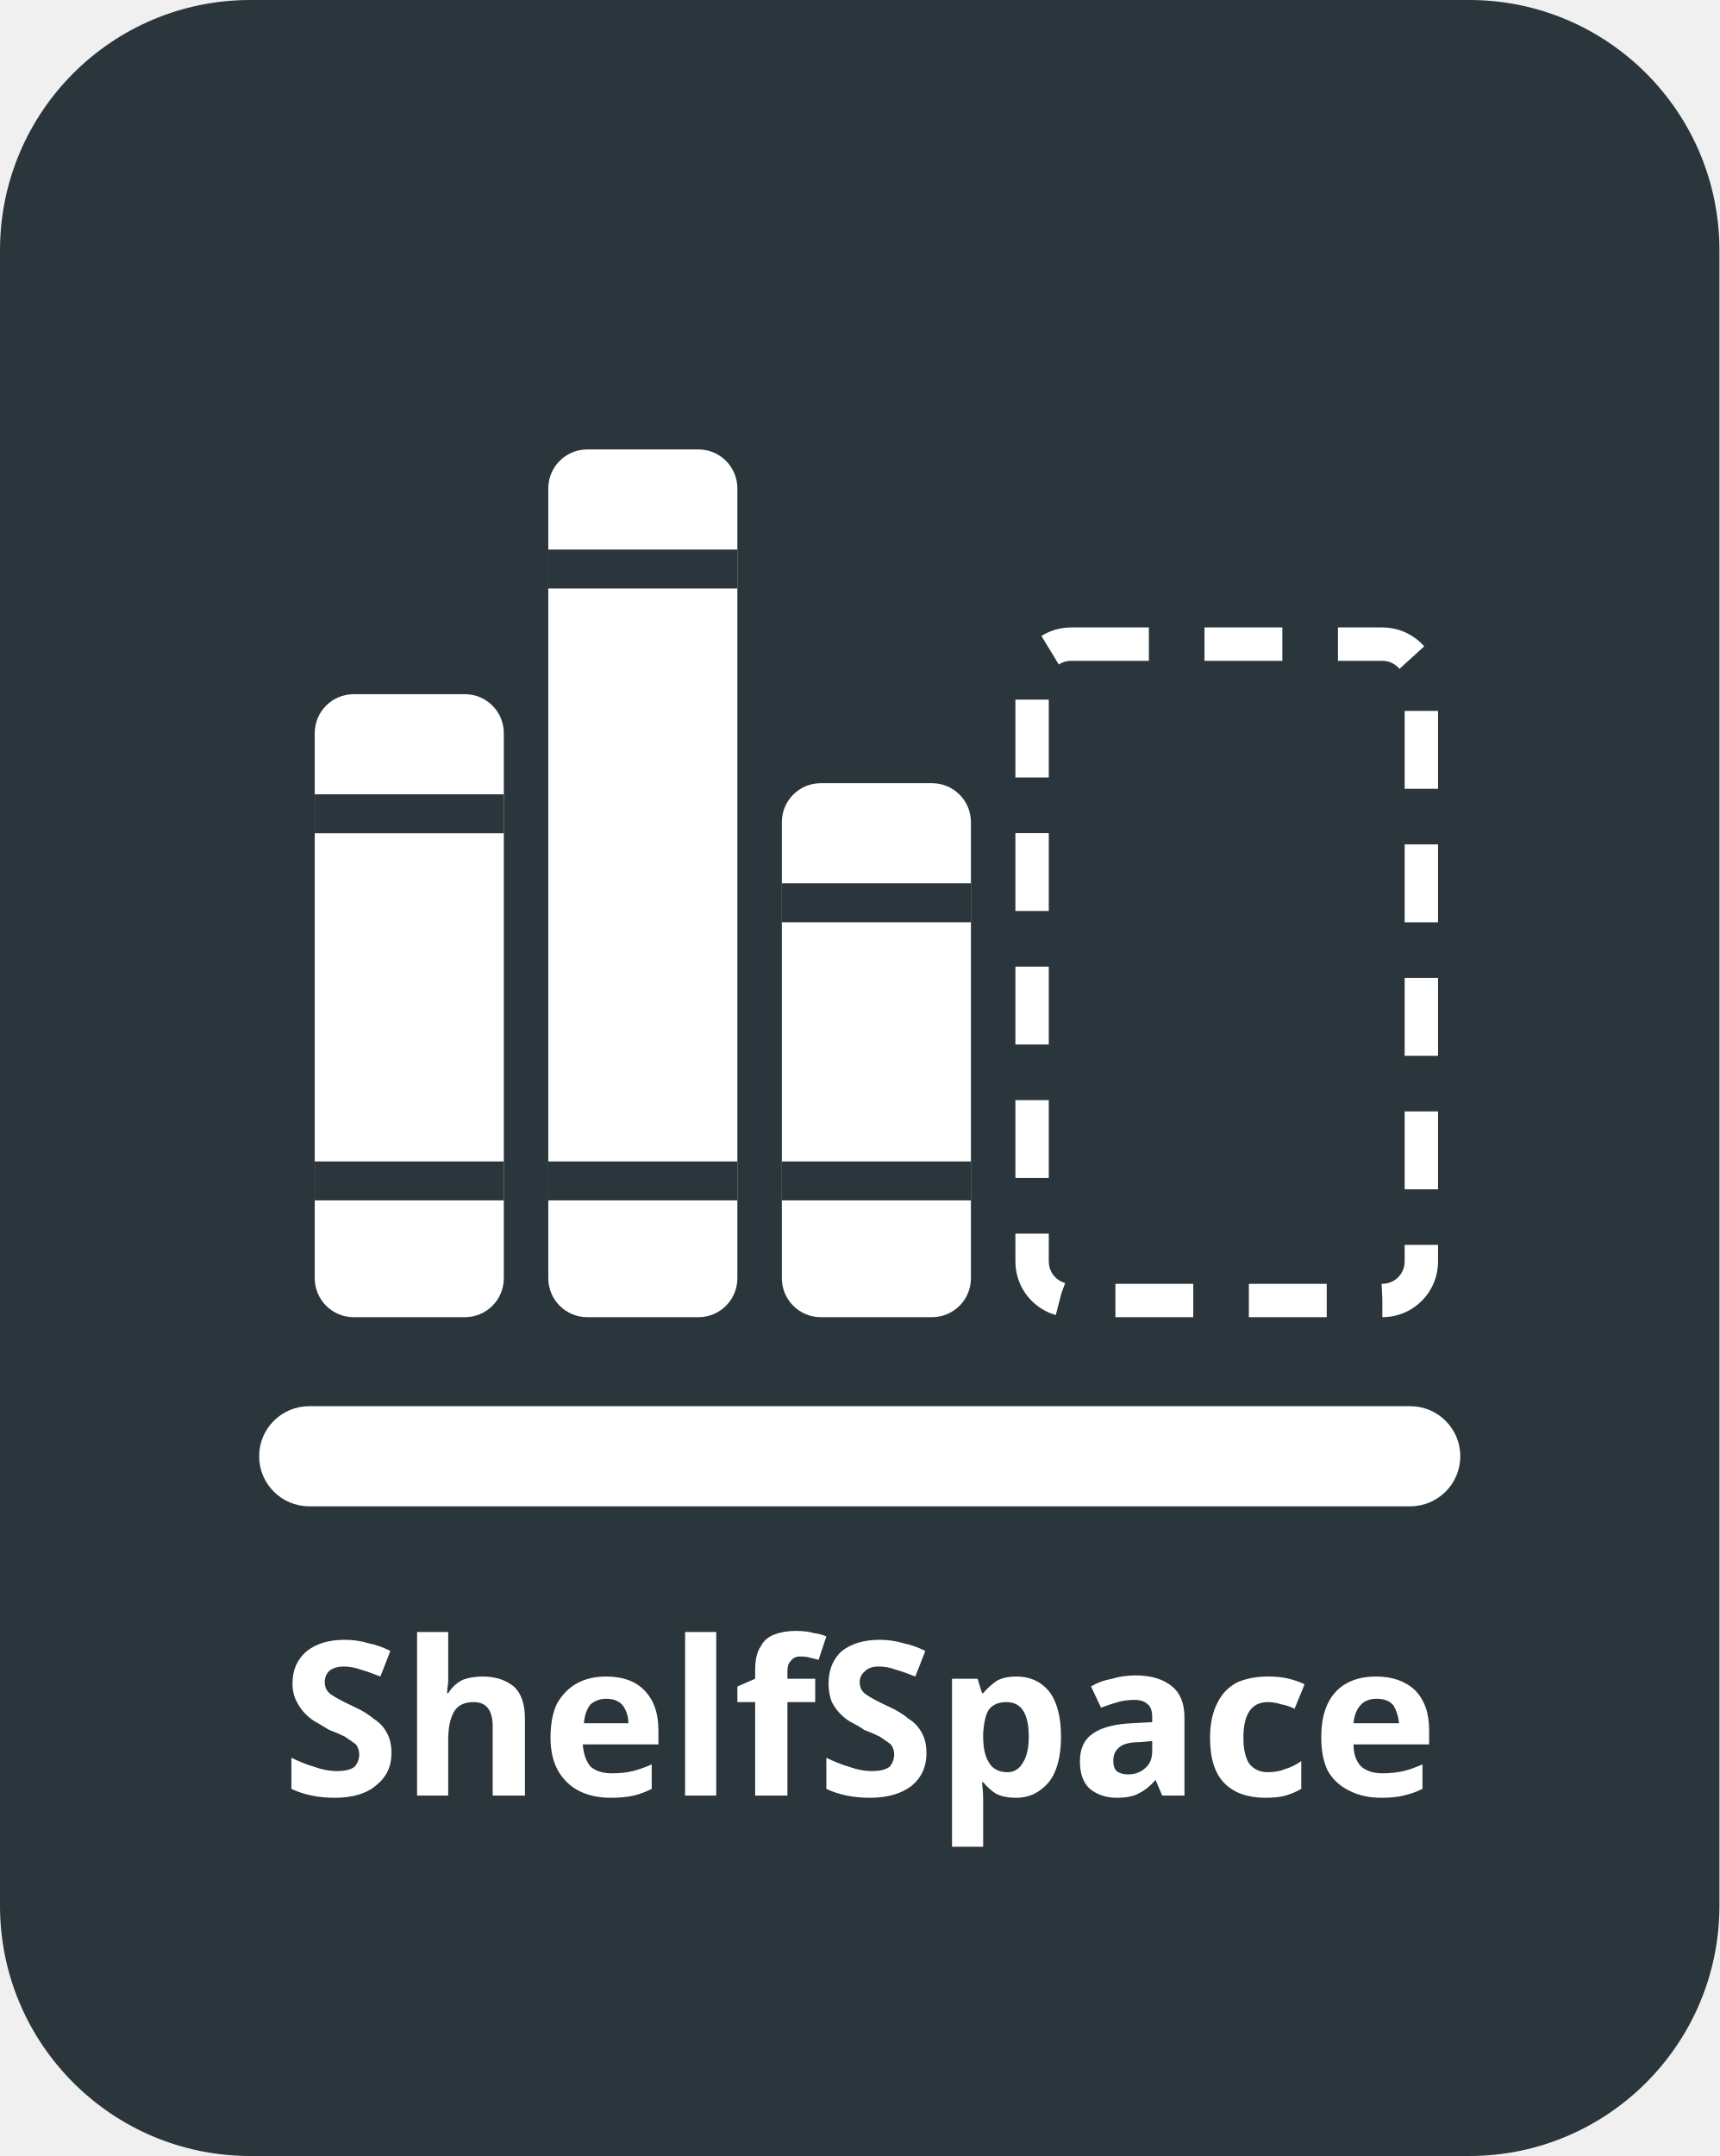
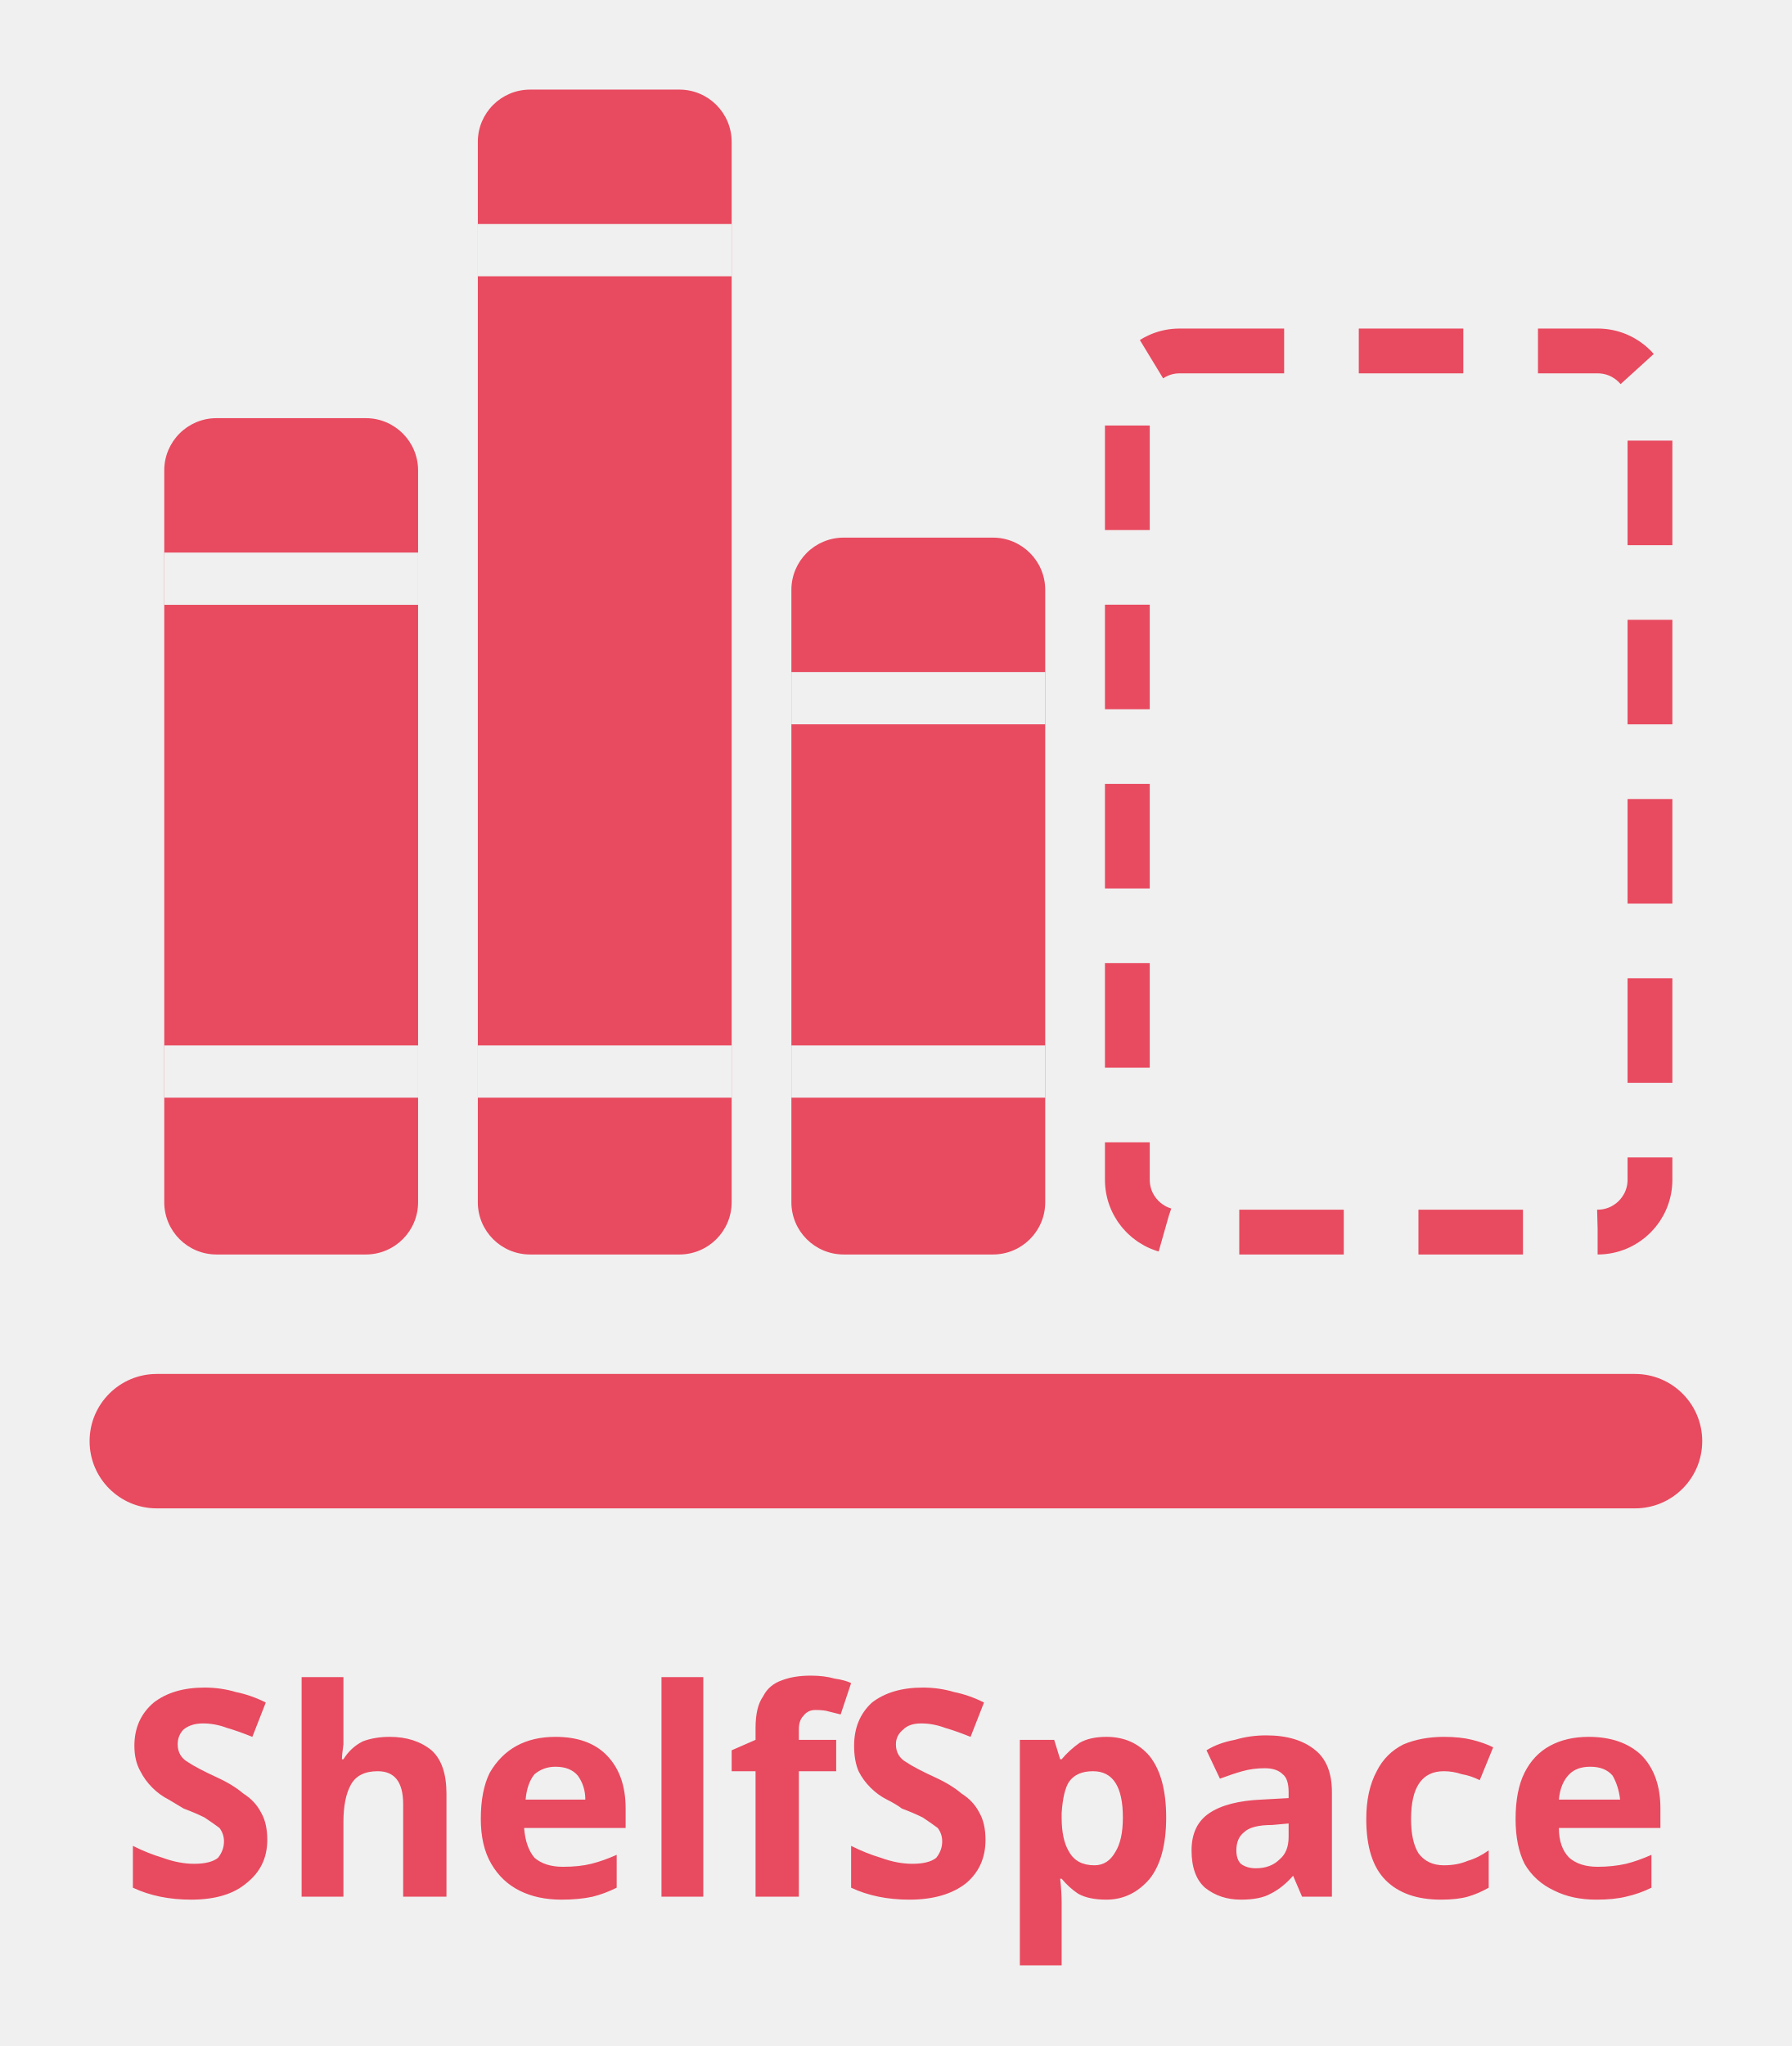
- <svg xmlns="http://www.w3.org/2000/svg" width="154.6" height="193.8" viewBox="18.3 0.6 154.6 193.8">
-   <rect x="18.3" y="0.6" width="154.6" height="193.8" rx="22.5" ry="22.5" fill="#2a363b" />
-   <g transform="translate(0 -13)">
-     <rect x="41.6" y="140.0" width="108.0" height="9.0" rx="4.5" fill="#ffffff" />
-     <rect x="46.6" y="76.0" width="17.0" height="56.0" rx="3.5" fill="#ffffff" />
-     <rect x="46.6" y="85.0" width="17.0" height="3.5" rx="0.0" fill="#2a363b" />
-     <rect x="46.6" y="118.0" width="17.0" height="3.5" rx="0.0" fill="#2a363b" />
-     <rect x="67.6" y="54.0" width="17.0" height="78.0" rx="3.5" fill="#ffffff" />
-     <rect x="67.6" y="63.0" width="17.0" height="3.5" rx="0.0" fill="#2a363b" />
-     <rect x="67.6" y="118.0" width="17.0" height="3.5" rx="0.0" fill="#2a363b" />
-     <rect x="88.6" y="84.0" width="17.0" height="48.0" rx="3.5" fill="#ffffff" />
-     <rect x="88.6" y="93.0" width="17.0" height="3.5" rx="0.0" fill="#2a363b" />
-     <rect x="88.6" y="118.0" width="17.0" height="3.5" rx="0.0" fill="#2a363b" />
-     <rect x="111.1" y="71.5" width="35" height="59" rx="3.5" fill="none" stroke="#ffffff" stroke-width="3" stroke-dasharray="7 5" />
+ <svg xmlns="http://www.w3.org/2000/svg" width="120" height="137" viewBox="35.6 48 120 137">
+   <defs>
+     <mask id="spines" maskUnits="userSpaceOnUse" x="0" y="0" width="195" height="195">
+       <rect width="195" height="195" fill="#ffffff" />
+       <rect x="46.6" y="85.0" width="17.0" height="3.5" rx="0.0" fill="#000000" />
+       <rect x="46.6" y="118.0" width="17.0" height="3.5" rx="0.0" fill="#000000" />
+       <rect x="67.6" y="63.0" width="17.0" height="3.5" rx="0.0" fill="#000000" />
+       <rect x="67.6" y="118.0" width="17.0" height="3.5" rx="0.0" fill="#000000" />
+       <rect x="88.6" y="93.0" width="17.0" height="3.5" rx="0.0" fill="#000000" />
+       <rect x="88.6" y="118.0" width="17.0" height="3.5" rx="0.0" fill="#000000" />
+     </mask>
+   </defs>
+   <g mask="url(#spines)">
+     <rect x="41.6" y="140.0" width="108.0" height="9.0" rx="4.5" fill="#e84a5f" />
+     <rect x="46.6" y="76.0" width="17.0" height="56.0" rx="3.5" fill="#e84a5f" />
+     <rect x="67.6" y="54.0" width="17.0" height="78.0" rx="3.5" fill="#e84a5f" />
+     <rect x="88.6" y="84.0" width="17.0" height="48.0" rx="3.5" fill="#e84a5f" />
  </g>
-   <path d="M53.5 158.2Q53.5 160 52.1 161.1Q50.8 162.2 48.4 162.2Q46.2 162.2 44.5 161.4L44.5 158.6Q45.5 159.1 46.5 159.4Q47.6 159.8 48.6 159.8Q49.7 159.8 50.2 159.4Q50.6 158.9 50.6 158.3Q50.6 157.8 50.3 157.4Q49.9 157.1 49.3 156.7Q48.7 156.4 47.9 156.1Q47.4 155.8 46.9 155.5Q46.3 155.2 45.8 154.7Q45.3 154.2 45 153.6Q44.6 152.9 44.6 151.9Q44.6 150.1 45.9 149Q47.2 148 49.3 148Q50.4 148 51.4 148.3Q52.4 148.5 53.4 149L52.5 151.3Q51.5 150.9 50.8 150.7Q50 150.4 49.2 150.4Q48.4 150.4 47.9 150.8Q47.5 151.2 47.5 151.8Q47.5 152.6 48.2 153Q48.8 153.4 50.1 154Q51.2 154.5 51.9 155.1Q52.7 155.6 53.1 156.4Q53.5 157.1 53.5 158.2ZM58.6 150.3Q58.6 151.1 58.6 151.8Q58.5 152.5 58.5 152.8L58.6 152.8Q59.1 152 59.9 151.6Q60.7 151.3 61.7 151.3Q63.4 151.3 64.5 152.2Q65.5 153.1 65.5 155.1L65.5 162L62.6 162L62.6 155.8Q62.6 153.6 60.9 153.6Q59.6 153.6 59.1 154.5Q58.6 155.4 58.6 157L58.6 162L55.8 162L55.8 147.3L58.6 147.3L58.6 150.3ZM72.8 151.3Q75 151.3 76.2 152.5Q77.5 153.8 77.5 156.1L77.5 157.4L70.7 157.4Q70.8 158.7 71.4 159.4Q72.1 160 73.3 160Q74.4 160 75.2 159.8Q76 159.6 76.9 159.2L76.9 161.4Q76.1 161.8 75.3 162Q74.4 162.2 73.2 162.2Q71.6 162.2 70.4 161.6Q69.2 161 68.5 159.8Q67.8 158.6 67.8 156.8Q67.8 154.9 68.4 153.7Q69.1 152.5 70.2 151.9Q71.3 151.3 72.8 151.3ZM72.8 153.3Q72 153.3 71.4 153.8Q70.9 154.4 70.8 155.5L74.8 155.5Q74.8 154.6 74.3 153.9Q73.8 153.3 72.8 153.3ZM82.7 162L79.9 162L79.9 147.3L82.7 147.3L82.7 162ZM91.6 153.6L89.1 153.6L89.1 162L86.2 162L86.2 153.6L84.6 153.6L84.6 152.2L86.2 151.5L86.2 150.7Q86.2 149.3 86.7 148.6Q87.1 147.8 88 147.5Q88.8 147.2 89.9 147.2Q90.8 147.2 91.5 147.4Q92.2 147.5 92.6 147.7L91.9 149.8Q91.5 149.7 91.1 149.6Q90.8 149.5 90.2 149.5Q89.7 149.5 89.4 149.9Q89.1 150.2 89.1 150.8L89.1 151.5L91.6 151.5L91.6 153.6ZM101.6 158.2Q101.6 160 100.3 161.1Q98.9 162.2 96.5 162.2Q94.3 162.2 92.6 161.4L92.6 158.6Q93.6 159.1 94.6 159.4Q95.7 159.8 96.7 159.8Q97.8 159.8 98.3 159.4Q98.7 158.9 98.7 158.3Q98.7 157.8 98.4 157.4Q98 157.1 97.4 156.7Q96.8 156.4 96 156.1Q95.6 155.8 95 155.5Q94.4 155.2 93.9 154.7Q93.4 154.2 93.1 153.6Q92.8 152.9 92.8 151.9Q92.8 150.1 94 149Q95.3 148 97.4 148Q98.5 148 99.5 148.3Q100.5 148.5 101.5 149L100.6 151.3Q99.6 150.9 98.9 150.7Q98.1 150.4 97.3 150.4Q96.5 150.4 96.1 150.8Q95.6 151.2 95.6 151.8Q95.6 152.6 96.3 153Q96.9 153.4 98.2 154Q99.3 154.5 100 155.1Q100.8 155.6 101.2 156.4Q101.6 157.1 101.6 158.2ZM109.7 151.3Q111.5 151.3 112.6 152.6Q113.7 154 113.7 156.7Q113.7 159.4 112.6 160.8Q111.4 162.2 109.7 162.2Q108.5 162.2 107.8 161.8Q107.2 161.4 106.7 160.8L106.6 160.8Q106.7 161.7 106.7 162.4L106.7 166.6L103.9 166.6L103.9 151.5L106.2 151.5L106.6 152.8L106.7 152.8Q107.2 152.2 107.9 151.7Q108.6 151.3 109.7 151.3ZM108.8 153.6Q107.7 153.6 107.2 154.3Q106.8 154.9 106.7 156.4L106.7 156.7Q106.7 158.2 107.2 159Q107.7 159.9 108.9 159.9Q109.8 159.9 110.3 159Q110.8 158.2 110.8 156.7Q110.8 153.6 108.8 153.6ZM120.4 151.2Q122.5 151.2 123.7 152.2Q124.8 153.1 124.8 155L124.8 162L122.8 162L122.2 160.6L122.2 160.6Q121.5 161.4 120.7 161.8Q120 162.2 118.7 162.2Q117.3 162.2 116.3 161.4Q115.4 160.6 115.4 158.9Q115.4 157.2 116.6 156.4Q117.8 155.6 120.1 155.5L121.9 155.4L121.9 155Q121.9 154.1 121.5 153.8Q121.1 153.4 120.3 153.4Q119.5 153.4 118.8 153.6Q118.1 153.8 117.3 154.1L116.4 152.2Q117.2 151.7 118.3 151.5Q119.3 151.2 120.4 151.2ZM120.8 157.2Q119.4 157.2 118.9 157.7Q118.4 158.1 118.4 158.9Q118.4 159.5 118.7 159.8Q119.1 160.1 119.7 160.1Q120.7 160.1 121.3 159.5Q121.9 159 121.9 158L121.9 157.1L120.8 157.2ZM132.1 162.2Q129.7 162.2 128.4 160.9Q127.1 159.6 127.1 156.8Q127.1 154.9 127.8 153.6Q128.4 152.4 129.6 151.8Q130.8 151.3 132.3 151.3Q133.4 151.3 134.2 151.5Q135 151.7 135.6 152L134.7 154.2Q134.1 153.9 133.5 153.8Q132.9 153.6 132.3 153.6Q130.1 153.6 130.1 156.8Q130.1 158.3 130.6 159.1Q131.2 159.9 132.3 159.9Q133.2 159.9 133.9 159.6Q134.6 159.4 135.3 158.9L135.3 161.4Q134.6 161.8 133.9 162Q133.2 162.2 132.1 162.2ZM142 151.3Q144.2 151.3 145.5 152.5Q146.8 153.8 146.8 156.1L146.8 157.4L140 157.4Q140 158.7 140.7 159.4Q141.4 160 142.6 160Q143.6 160 144.5 159.8Q145.3 159.6 146.2 159.2L146.2 161.4Q145.4 161.8 144.5 162Q143.7 162.2 142.5 162.2Q140.9 162.2 139.7 161.6Q138.4 161 137.7 159.8Q137.1 158.6 137.1 156.8Q137.1 154.9 137.7 153.7Q138.3 152.5 139.4 151.9Q140.5 151.3 142 151.3ZM142.1 153.3Q141.2 153.3 140.7 153.8Q140.1 154.4 140 155.5L144.1 155.5Q144 154.6 143.6 153.9Q143.1 153.3 142.1 153.3Z" fill="#ffffff" />
+   <rect x="111.1" y="71.5" width="35" height="59" rx="3.5" fill="none" stroke="#e84a5f" stroke-width="3" stroke-dasharray="7 5" />
+   <path transform="translate(0 13)" d="M53.5 158.2Q53.5 160 52.1 161.1Q50.8 162.2 48.4 162.2Q46.2 162.2 44.5 161.4L44.5 158.6Q45.5 159.1 46.5 159.4Q47.6 159.8 48.6 159.8Q49.7 159.8 50.2 159.4Q50.6 158.9 50.6 158.3Q50.6 157.8 50.3 157.4Q49.9 157.1 49.3 156.7Q48.7 156.4 47.9 156.1Q47.4 155.8 46.9 155.5Q46.3 155.2 45.8 154.7Q45.3 154.2 45 153.6Q44.6 152.9 44.6 151.9Q44.6 150.1 45.9 149Q47.2 148 49.3 148Q50.4 148 51.4 148.3Q52.4 148.5 53.4 149L52.5 151.3Q51.5 150.9 50.8 150.7Q50 150.4 49.2 150.4Q48.4 150.4 47.9 150.8Q47.5 151.2 47.5 151.8Q47.5 152.6 48.2 153Q48.8 153.4 50.1 154Q51.2 154.5 51.9 155.1Q52.7 155.6 53.1 156.4Q53.5 157.1 53.5 158.2ZM58.6 150.3Q58.6 151.1 58.6 151.8Q58.5 152.5 58.5 152.8L58.6 152.8Q59.1 152 59.9 151.6Q60.7 151.3 61.7 151.3Q63.4 151.3 64.5 152.2Q65.5 153.1 65.5 155.1L65.5 162L62.6 162L62.6 155.8Q62.6 153.6 60.9 153.6Q59.6 153.6 59.1 154.5Q58.6 155.4 58.6 157L58.6 162L55.8 162L55.8 147.3L58.6 147.3L58.6 150.3ZM72.8 151.3Q75 151.3 76.2 152.5Q77.5 153.8 77.5 156.1L77.5 157.4L70.7 157.4Q70.8 158.7 71.4 159.4Q72.1 160 73.3 160Q74.4 160 75.2 159.8Q76 159.6 76.9 159.2L76.9 161.4Q76.1 161.8 75.3 162Q74.4 162.2 73.2 162.2Q71.6 162.2 70.4 161.6Q69.2 161 68.5 159.8Q67.8 158.6 67.8 156.8Q67.8 154.9 68.4 153.7Q69.1 152.5 70.2 151.9Q71.3 151.3 72.8 151.3ZM72.8 153.3Q72 153.3 71.4 153.8Q70.9 154.4 70.8 155.5L74.8 155.5Q74.8 154.6 74.3 153.9Q73.8 153.3 72.8 153.3ZM82.7 162L79.9 162L79.9 147.3L82.7 147.3L82.7 162ZM91.6 153.6L89.1 153.6L89.1 162L86.2 162L86.2 153.6L84.6 153.6L84.6 152.2L86.2 151.5L86.2 150.7Q86.2 149.3 86.7 148.6Q87.1 147.8 88 147.5Q88.8 147.2 89.9 147.2Q90.8 147.2 91.5 147.4Q92.2 147.5 92.6 147.7L91.9 149.8Q91.5 149.7 91.1 149.6Q90.8 149.5 90.2 149.5Q89.7 149.5 89.4 149.9Q89.1 150.2 89.1 150.8L89.1 151.5L91.6 151.5L91.6 153.6ZM101.6 158.2Q101.6 160 100.3 161.1Q98.9 162.2 96.5 162.2Q94.3 162.2 92.6 161.4L92.6 158.6Q93.6 159.1 94.6 159.4Q95.7 159.8 96.7 159.8Q97.8 159.8 98.3 159.4Q98.7 158.9 98.7 158.3Q98.7 157.8 98.4 157.4Q98 157.1 97.4 156.7Q96.8 156.4 96 156.1Q95.6 155.8 95 155.5Q94.4 155.2 93.9 154.7Q93.4 154.2 93.1 153.6Q92.8 152.9 92.8 151.9Q92.8 150.1 94 149Q95.3 148 97.4 148Q98.5 148 99.5 148.3Q100.5 148.5 101.5 149L100.6 151.3Q99.6 150.9 98.9 150.7Q98.1 150.4 97.3 150.4Q96.5 150.4 96.1 150.8Q95.6 151.2 95.6 151.8Q95.6 152.6 96.3 153Q96.9 153.4 98.2 154Q99.3 154.5 100 155.1Q100.8 155.6 101.2 156.4Q101.6 157.1 101.6 158.2ZM109.7 151.3Q111.5 151.3 112.6 152.6Q113.7 154 113.7 156.7Q113.7 159.4 112.6 160.8Q111.4 162.2 109.7 162.2Q108.5 162.2 107.8 161.8Q107.2 161.4 106.7 160.8L106.6 160.8Q106.7 161.7 106.7 162.4L106.7 166.6L103.9 166.6L103.9 151.5L106.2 151.5L106.6 152.8L106.7 152.8Q107.2 152.2 107.9 151.7Q108.6 151.3 109.7 151.3ZM108.8 153.6Q107.7 153.6 107.2 154.3Q106.8 154.9 106.7 156.4L106.7 156.7Q106.7 158.2 107.2 159Q107.7 159.9 108.9 159.9Q109.8 159.9 110.3 159Q110.8 158.2 110.8 156.7Q110.8 153.6 108.8 153.6ZM120.4 151.2Q122.5 151.2 123.7 152.2Q124.8 153.1 124.8 155L124.8 162L122.8 162L122.2 160.6L122.2 160.6Q121.5 161.4 120.7 161.8Q120 162.2 118.7 162.2Q117.3 162.2 116.3 161.4Q115.4 160.6 115.4 158.9Q115.4 157.2 116.6 156.4Q117.8 155.6 120.1 155.5L121.9 155.4L121.9 155Q121.9 154.1 121.5 153.8Q121.1 153.4 120.3 153.4Q119.5 153.4 118.8 153.6Q118.1 153.8 117.3 154.1L116.4 152.2Q117.2 151.7 118.3 151.5Q119.3 151.2 120.4 151.2ZM120.8 157.2Q119.4 157.2 118.9 157.7Q118.4 158.1 118.4 158.9Q118.4 159.5 118.7 159.8Q119.1 160.1 119.7 160.1Q120.7 160.1 121.3 159.5Q121.9 159 121.9 158L121.9 157.1L120.8 157.2ZM132.1 162.2Q129.7 162.2 128.4 160.9Q127.1 159.6 127.1 156.8Q127.1 154.9 127.8 153.6Q128.4 152.4 129.6 151.8Q130.8 151.3 132.3 151.3Q133.4 151.3 134.2 151.5Q135 151.7 135.6 152L134.7 154.2Q134.1 153.9 133.5 153.8Q132.9 153.6 132.3 153.6Q130.1 153.6 130.1 156.8Q130.1 158.3 130.6 159.1Q131.2 159.9 132.3 159.9Q133.2 159.9 133.9 159.6Q134.6 159.4 135.3 158.9L135.3 161.4Q134.6 161.8 133.9 162Q133.2 162.2 132.1 162.2ZM142 151.3Q144.2 151.3 145.5 152.5Q146.8 153.8 146.8 156.1L146.8 157.4L140 157.4Q140 158.7 140.7 159.4Q141.4 160 142.6 160Q143.6 160 144.5 159.8Q145.3 159.6 146.2 159.2L146.2 161.4Q145.4 161.8 144.5 162Q143.7 162.2 142.5 162.2Q140.9 162.2 139.7 161.6Q138.4 161 137.7 159.8Q137.1 158.6 137.1 156.8Q137.1 154.9 137.7 153.7Q138.3 152.5 139.4 151.9Q140.5 151.3 142 151.3ZM142.1 153.3Q141.2 153.3 140.7 153.8Q140.1 154.4 140 155.5L144.1 155.5Q144 154.6 143.6 153.9Q143.1 153.3 142.1 153.3Z" fill="#e84a5f" />
</svg>
